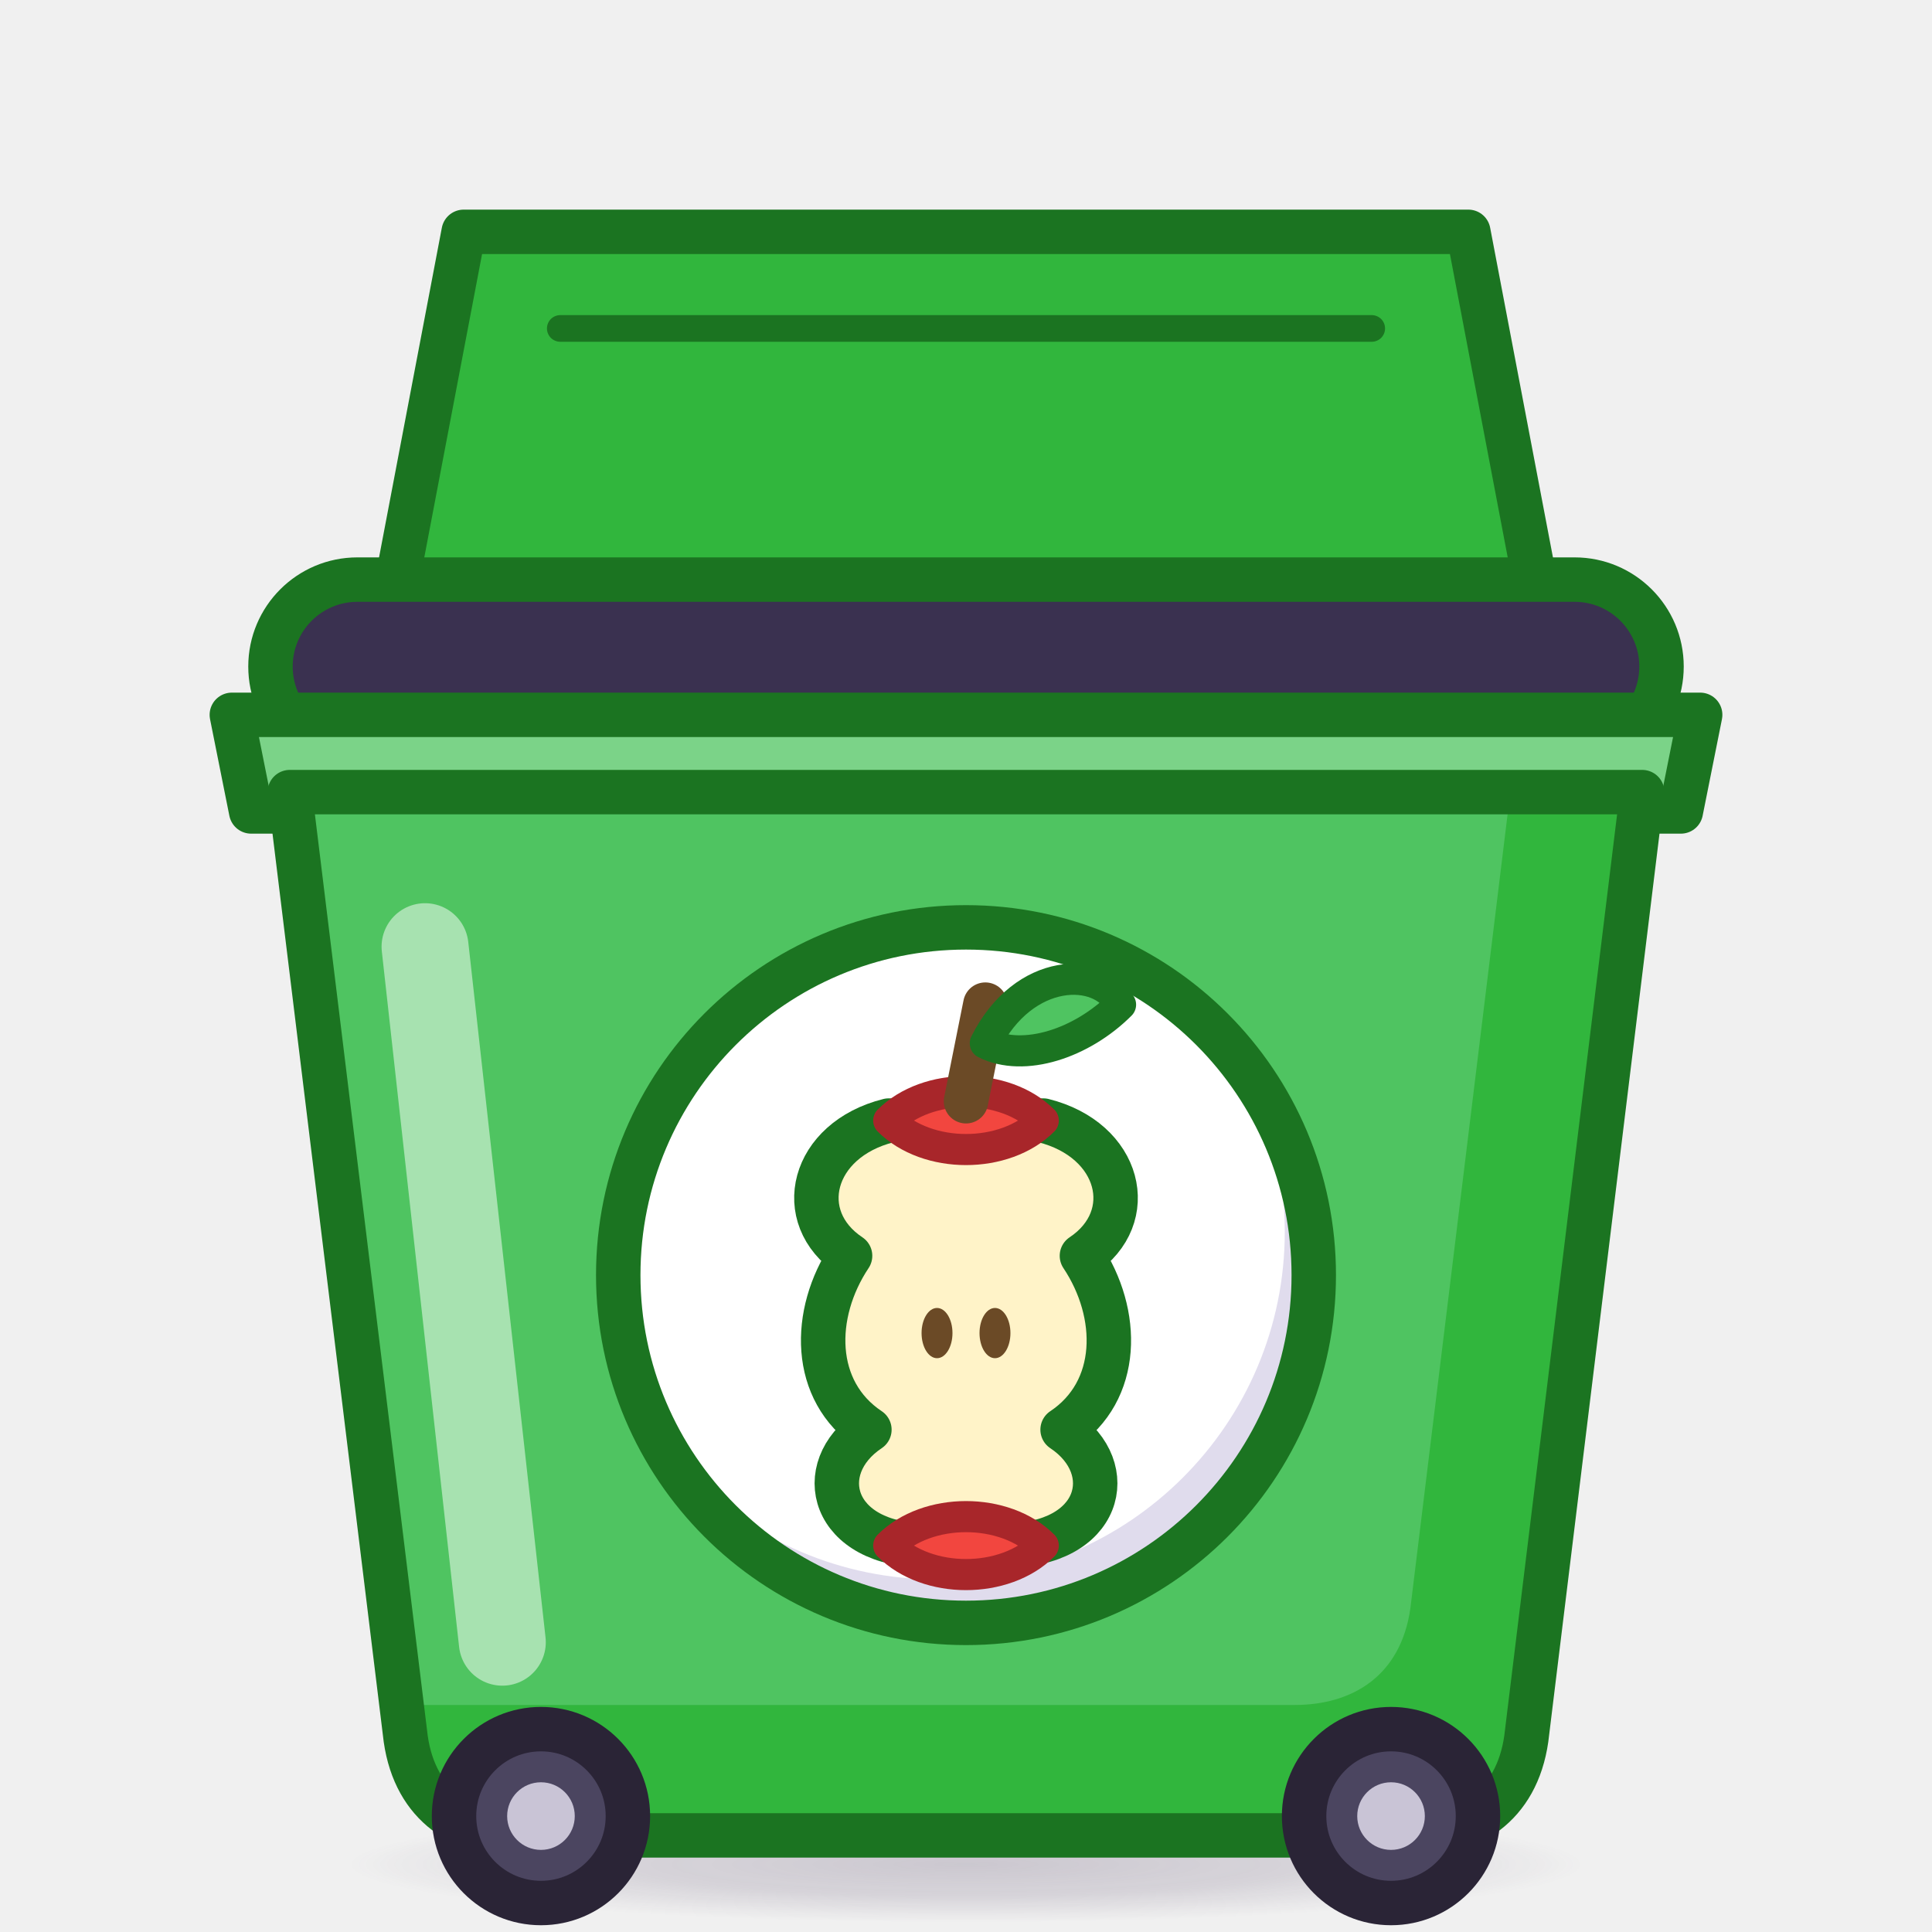
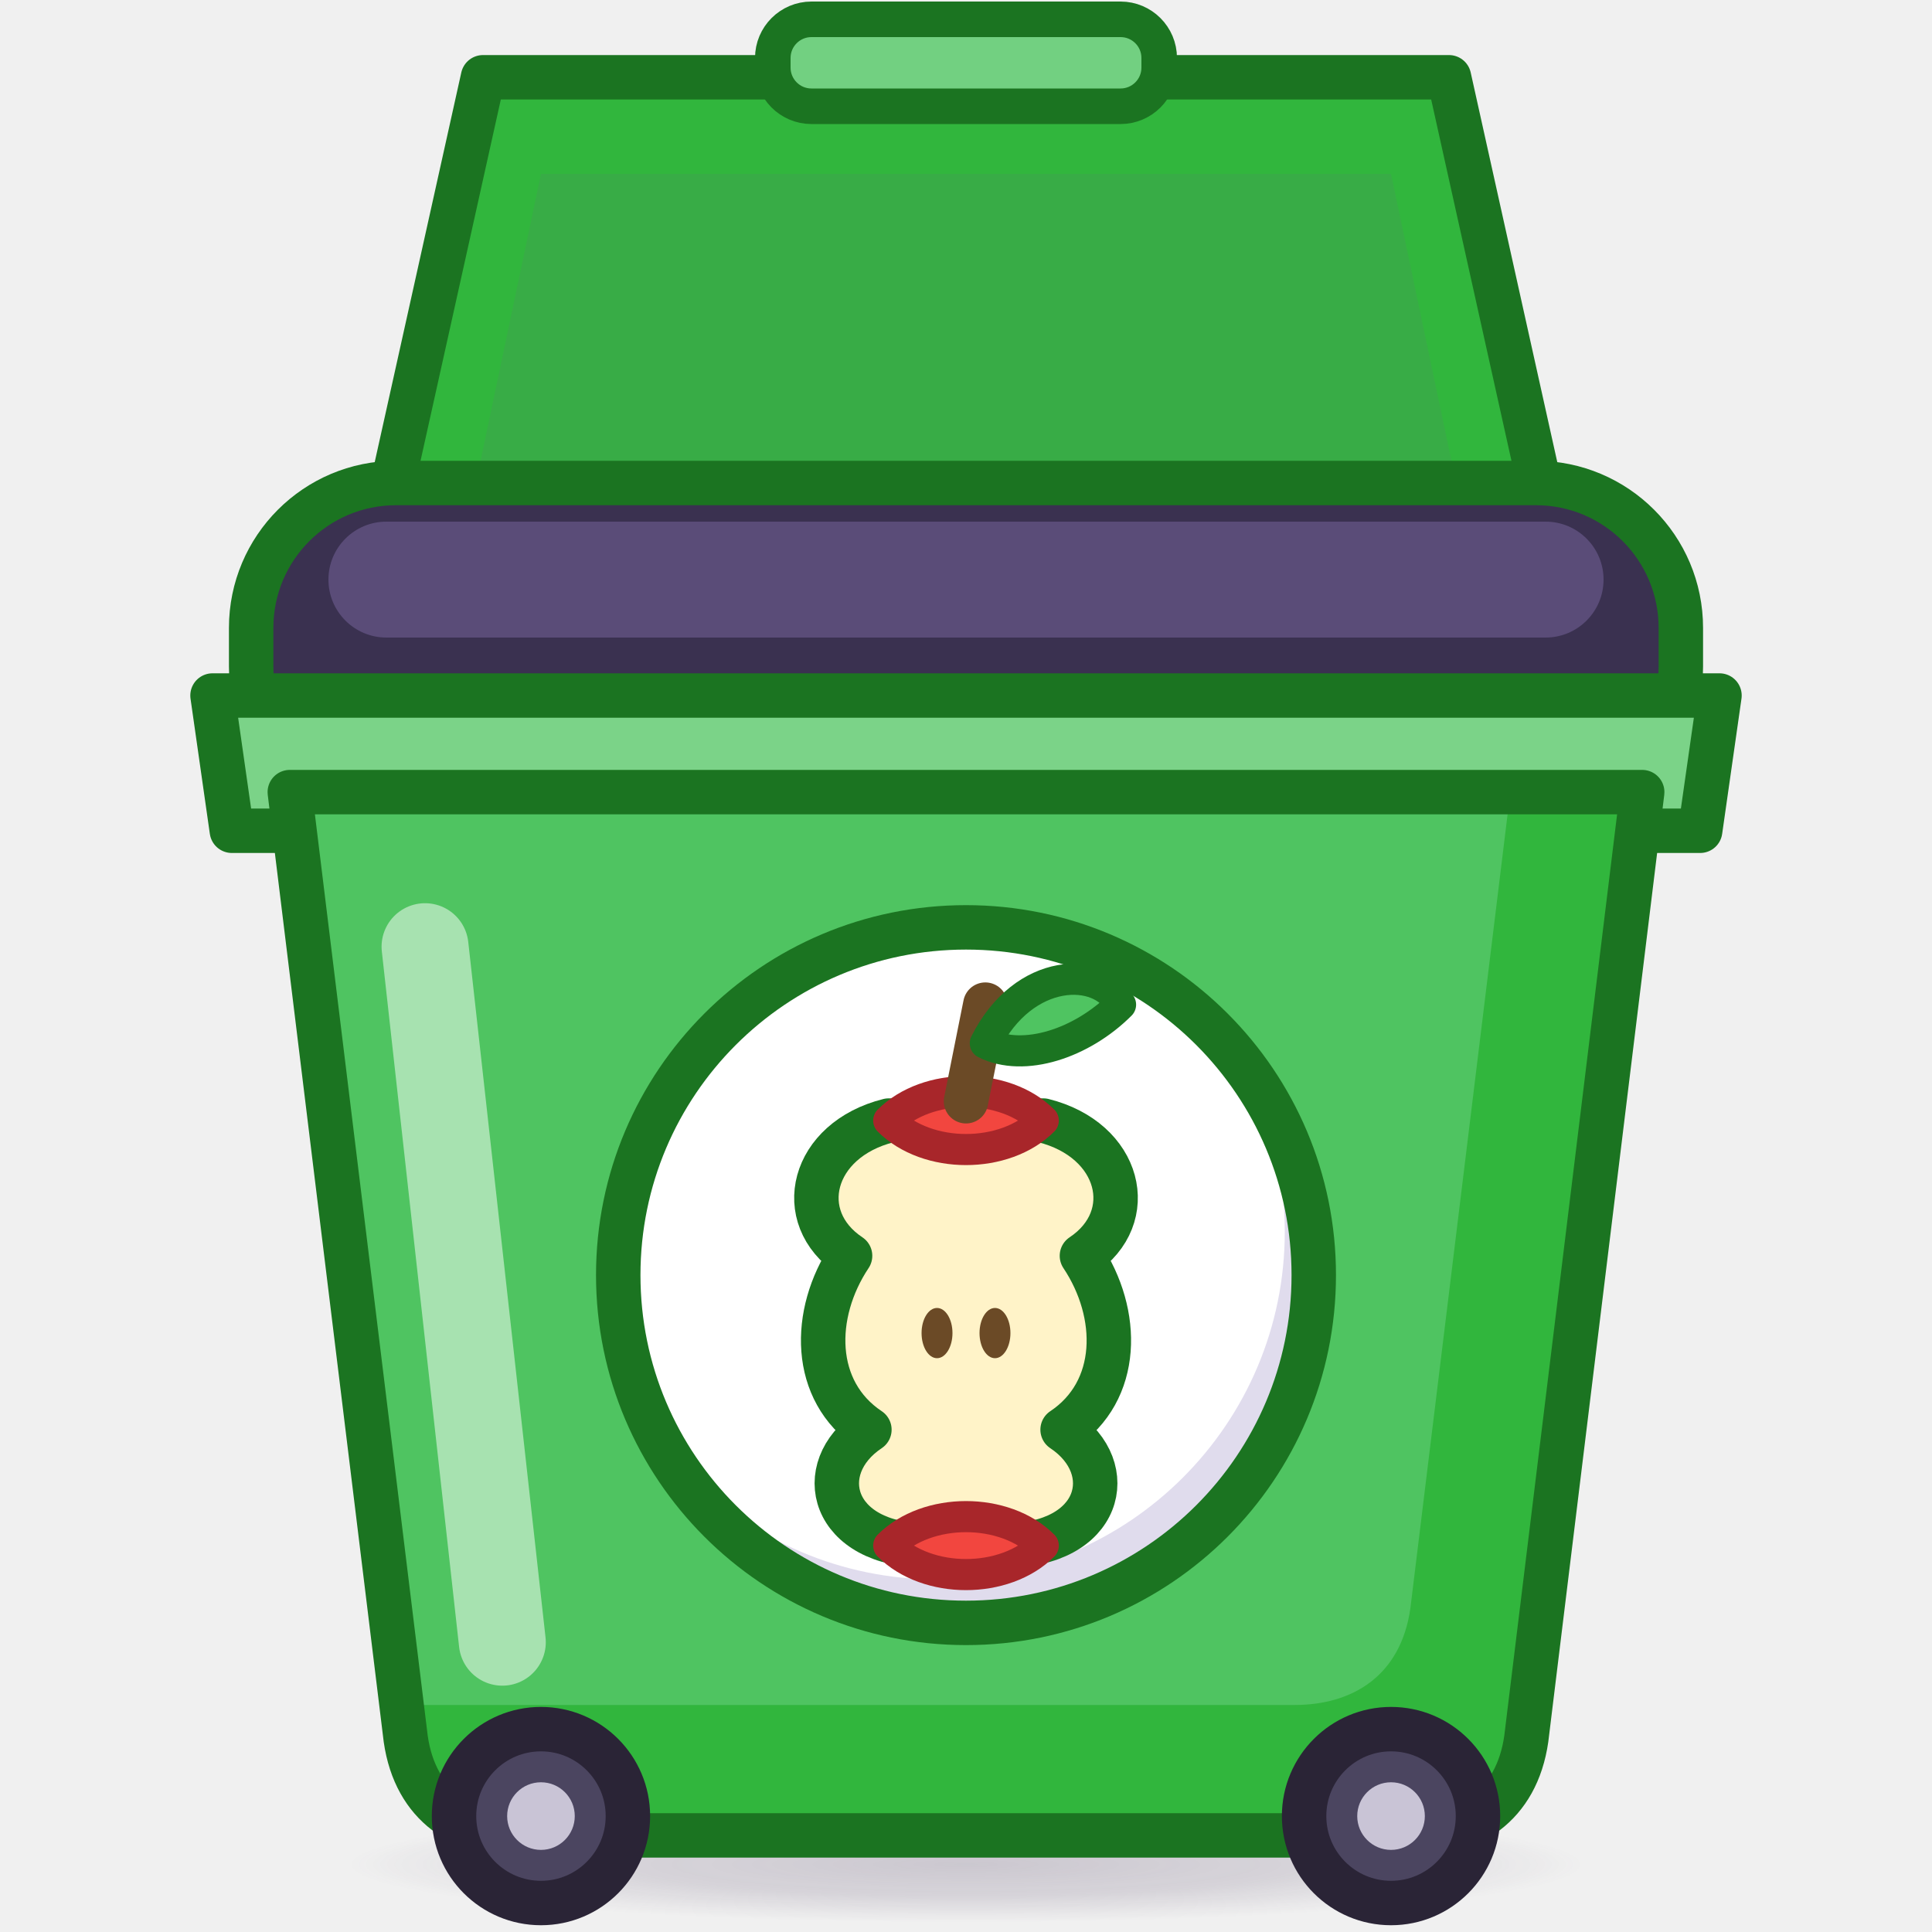
<svg xmlns="http://www.w3.org/2000/svg" viewBox="0 0 200 200" width="200" height="200">
  <defs>
    <radialGradient id="r4302ff716" cx="0.5" cy="0.5" r="0.5">
      <stop offset="0" stop-color="#4B3A5E" stop-opacity="0.22" />
      <stop offset="0.55" stop-color="#4B3A5E" stop-opacity="0.154" />
      <stop offset="1" stop-color="#4B3A5E" stop-opacity="0" />
    </radialGradient>
    <clipPath id="c1e2da5d00">
      <path d="M30,82 L170,82 L158,180 C157,187 152,190 146,190 L54,190 C48,190 43,187 42,180Z" />
    </clipPath>
    <clipPath id="ca10ee7e92">
      <path d="M64,132 A36,36 0 1 0 136,132 A36,36 0 1 0 64,132Z" />
    </clipPath>
  </defs>
  <ellipse cx="100" cy="193" rx="64" ry="6" fill="url(#r4302ff716)" />
-   <path d="M40,66 L160,66 L152,24 L48,24Z" fill="#31B63D" />
-   <path d="M40,66 L160,66 L152,24 L48,24Z" fill="none" stroke="#1B7421" stroke-width="4.6" stroke-linejoin="round" />
-   <path d="M58,34 L142,34" fill="none" stroke="#1B7421" stroke-width="2.76" stroke-linecap="round" stroke-linejoin="round" />
-   <path d="M37,60 H163 A9,9 0 0 1 172,69 V69 A9,9 0 0 1 163,78 H37 A9,9 0 0 1 28,69 V69 A9,9 0 0 1 37,60Z" fill="#3A3150" />
-   <path d="M37,60 H163 A9,9 0 0 1 172,69 V69 A9,9 0 0 1 163,78 H37 A9,9 0 0 1 28,69 V69 A9,9 0 0 1 37,60Z" fill="none" stroke="#1B7421" stroke-width="4.6" stroke-linejoin="round" />
-   <path d="M24,74 L176,74 L174,84 L26,84Z" fill="#7BD388" />
-   <path d="M24,74 L176,74 L174,84 L26,84Z" fill="none" stroke="#1B7421" stroke-width="4.6" stroke-linejoin="round" />
+   <path d="M38,62 L162,62 L150,8 L50,8Z" fill="#31B63D" />
+   <path d="M38,62 L162,62 L150,8 L50,8Z" fill="none" stroke="#1B7421" stroke-width="4.6" stroke-linejoin="round" />
+   <path d="M48,56 L152,56 L144,18 L56,18Z" fill="#469A56" opacity="0.35" />
+   <path d="M84,2 H116 A4,4 0 0 1 120,6 V7 A4,4 0 0 1 116,11 H84 A4,4 0 0 1 80,7 V6 A4,4 0 0 1 84,2Z" fill="#72D081" />
+   <path d="M84,2 H116 A4,4 0 0 1 120,6 V7 A4,4 0 0 1 116,11 H84 A4,4 0 0 1 80,7 V6 A4,4 0 0 1 84,2Z" fill="none" stroke="#1B7421" stroke-width="3.68" stroke-linejoin="round" />
+   <path d="M41,50 H159 A15,15 0 0 1 174,65 V69 A15,15 0 0 1 159,84 H41 A15,15 0 0 1 26,69 V65 A15,15 0 0 1 41,50Z" fill="#3A3150" />
+   <path d="M41,50 H159 A15,15 0 0 1 174,65 V69 A15,15 0 0 1 159,84 H41 A15,15 0 0 1 26,69 V65 A15,15 0 0 1 41,50Z" fill="none" stroke="#1B7421" stroke-width="4.6" stroke-linejoin="round" />
+   <path d="M40,54 H160 A6,6 0 0 1 166,60 V60 A6,6 0 0 1 160,66 H40 A6,6 0 0 1 34,60 V60 A6,6 0 0 1 40,54Z" fill="#5A4C78" />
+   <path d="M22,72 L178,72 L176,86 L24,86Z" fill="#7BD388" />
+   <path d="M22,72 L178,72 L176,86 L24,86Z" fill="none" stroke="#1B7421" stroke-width="4.6" stroke-linejoin="round" />
  <path d="M30,82 L170,82 L158,180 C157,187 152,190 146,190 L54,190 C48,190 43,187 42,180Z" fill="#31B63D" />
  <g clip-path="url(#c1e2da5d00)">
    <path d="M30,82 L170,82 L158,180 C157,187 152,190 146,190 L54,190 C48,190 43,187 42,180Z" fill="#4FC461" transform="translate(-12 -13.5)" />
  </g>
  <path d="M44,98 L52,170" fill="none" stroke="#FFFFFF" stroke-width="9" stroke-linecap="round" stroke-linejoin="round" opacity="0.5" />
  <path d="M30,82 L170,82 L158,180 C157,187 152,190 146,190 L54,190 C48,190 43,187 42,180Z" fill="none" stroke="#1B7421" stroke-width="4.6" stroke-linejoin="round" />
  <path d="M47,188 A9,9 0 1 0 65,188 A9,9 0 1 0 47,188Z" fill="#4B4560" />
  <path d="M47,188 A9,9 0 1 0 65,188 A9,9 0 1 0 47,188Z" fill="none" stroke="#2A2436" stroke-width="4.6" stroke-linejoin="round" />
  <path d="M52.5,188 A3.5,3.5 0 1 0 59.5,188 A3.5,3.5 0 1 0 52.5,188Z" fill="#C9C4D6" />
  <path d="M135,188 A9,9 0 1 0 153,188 A9,9 0 1 0 135,188Z" fill="#4B4560" />
  <path d="M135,188 A9,9 0 1 0 153,188 A9,9 0 1 0 135,188Z" fill="none" stroke="#2A2436" stroke-width="4.6" stroke-linejoin="round" />
  <path d="M140.5,188 A3.5,3.5 0 1 0 147.5,188 A3.5,3.5 0 1 0 140.5,188Z" fill="#C9C4D6" />
  <path d="M64,132 A36,36 0 1 0 136,132 A36,36 0 1 0 64,132Z" fill="#E0DCED" />
  <g clip-path="url(#ca10ee7e92)">
    <path d="M64,132 A36,36 0 1 0 136,132 A36,36 0 1 0 64,132Z" fill="#FFFFFF" transform="translate(-3 -4.5)" />
  </g>
  <path d="M64,132 A36,36 0 1 0 136,132 A36,36 0 1 0 64,132Z" fill="none" stroke="#1B7421" stroke-width="4.6" stroke-linejoin="round" />
  <path d="M92,116 C84,118 82,126 88,130 C84,136 84,144 90,148 C84,152 86,160 96,160 L104,160 C114,160 116,152 110,148 C116,144 116,136 112,130 C118,126 116,118 108,116Z" fill="#FFF3C8" />
  <path d="M92,116 C84,118 82,126 88,130 C84,136 84,144 90,148 C84,152 86,160 96,160 L104,160 C114,160 116,152 110,148 C116,144 116,136 112,130 C118,126 116,118 108,116Z" fill="none" stroke="#1B7421" stroke-width="4.6" stroke-linejoin="round" />
  <path d="M92,116 C96,120 104,120 108,116 C104,112 96,112 92,116Z" fill="#F2463F" />
  <path d="M92,116 C96,120 104,120 108,116 C104,112 96,112 92,116Z" fill="none" stroke="#A8262A" stroke-width="3.22" stroke-linejoin="round" />
  <path d="M92,160 C96,156 104,156 108,160 C104,164 96,164 92,160Z" fill="#F2463F" />
  <path d="M92,160 C96,156 104,156 108,160 C104,164 96,164 92,160Z" fill="none" stroke="#A8262A" stroke-width="3.22" stroke-linejoin="round" />
  <path d="M100,114 L102,104" fill="none" stroke="#6B4A26" stroke-width="4.6" stroke-linecap="round" stroke-linejoin="round" />
  <path d="M102,108 C106,100 114,100 116,104 C112,108 106,110 102,108Z" fill="#4FC461" />
  <path d="M102,108 C106,100 114,100 116,104 C112,108 106,110 102,108Z" fill="none" stroke="#1B7421" stroke-width="3.22" stroke-linejoin="round" />
  <path d="M95.4,138 A1.6,2.6 0 1 0 98.6,138 A1.6,2.6 0 1 0 95.4,138Z" fill="#6B4A26" />
  <path d="M101.4,138 A1.6,2.6 0 1 0 104.6,138 A1.6,2.6 0 1 0 101.4,138Z" fill="#6B4A26" />
</svg>
